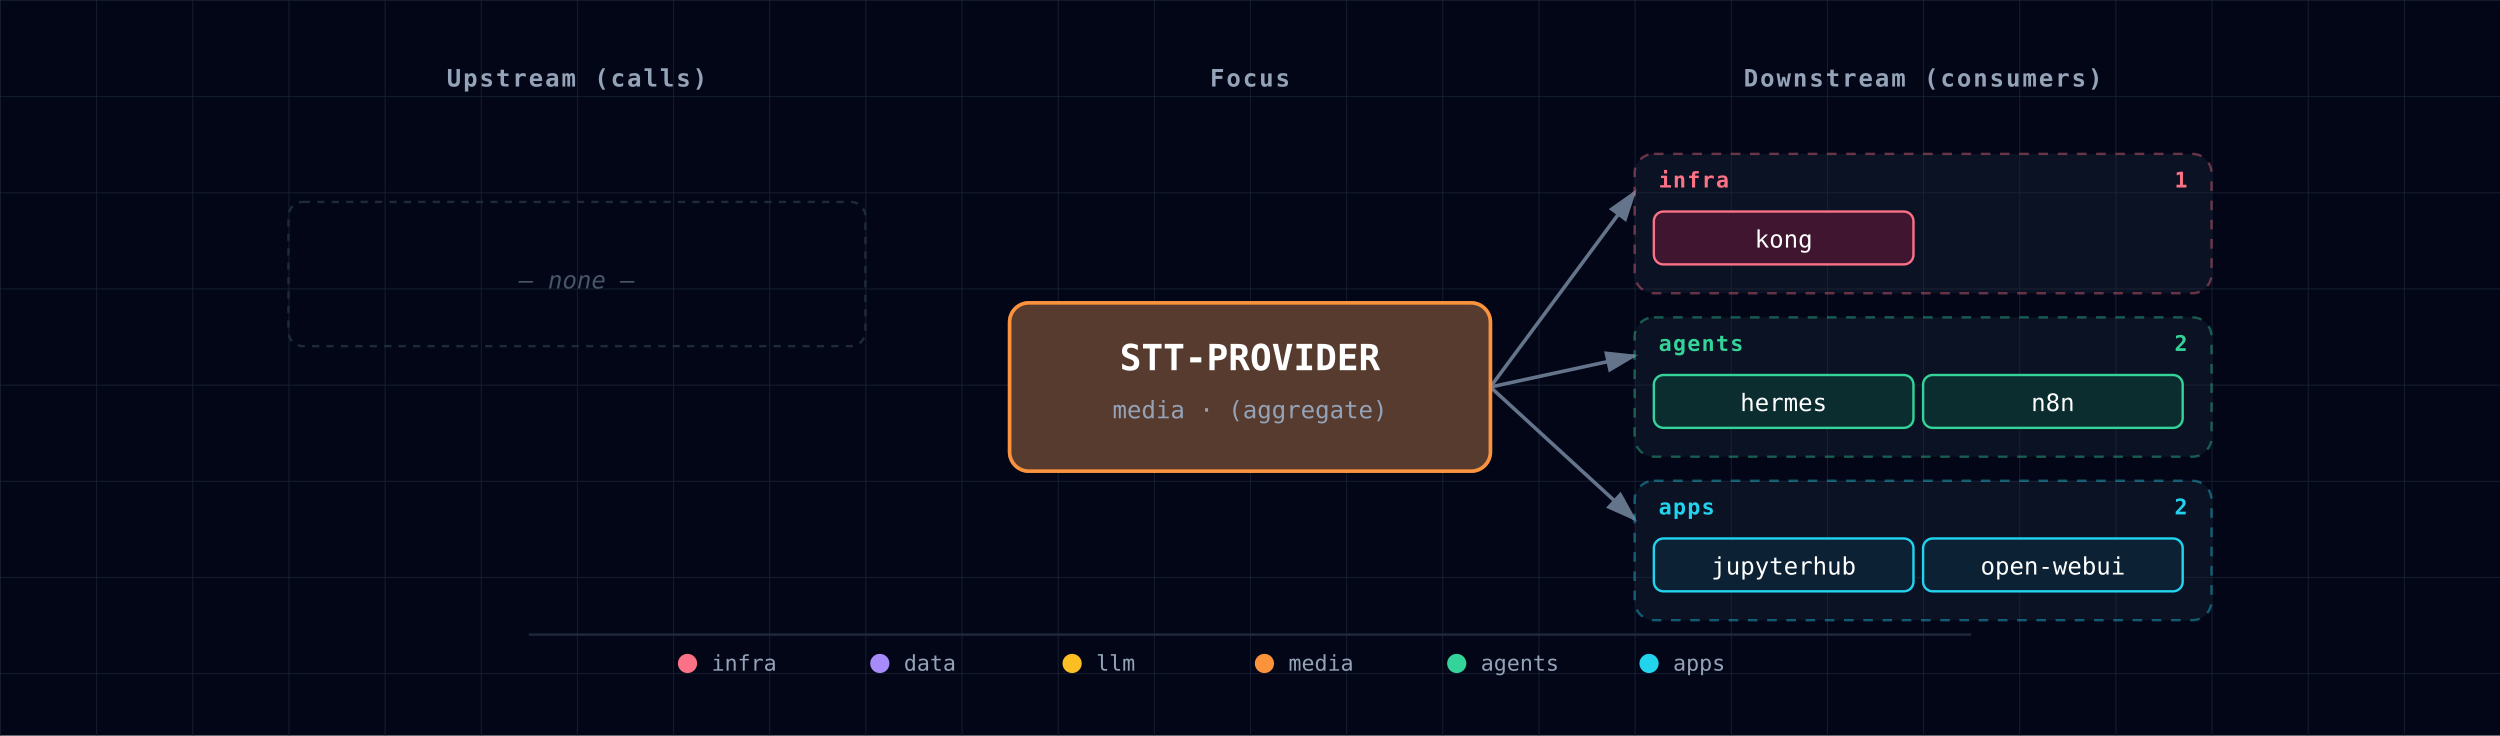
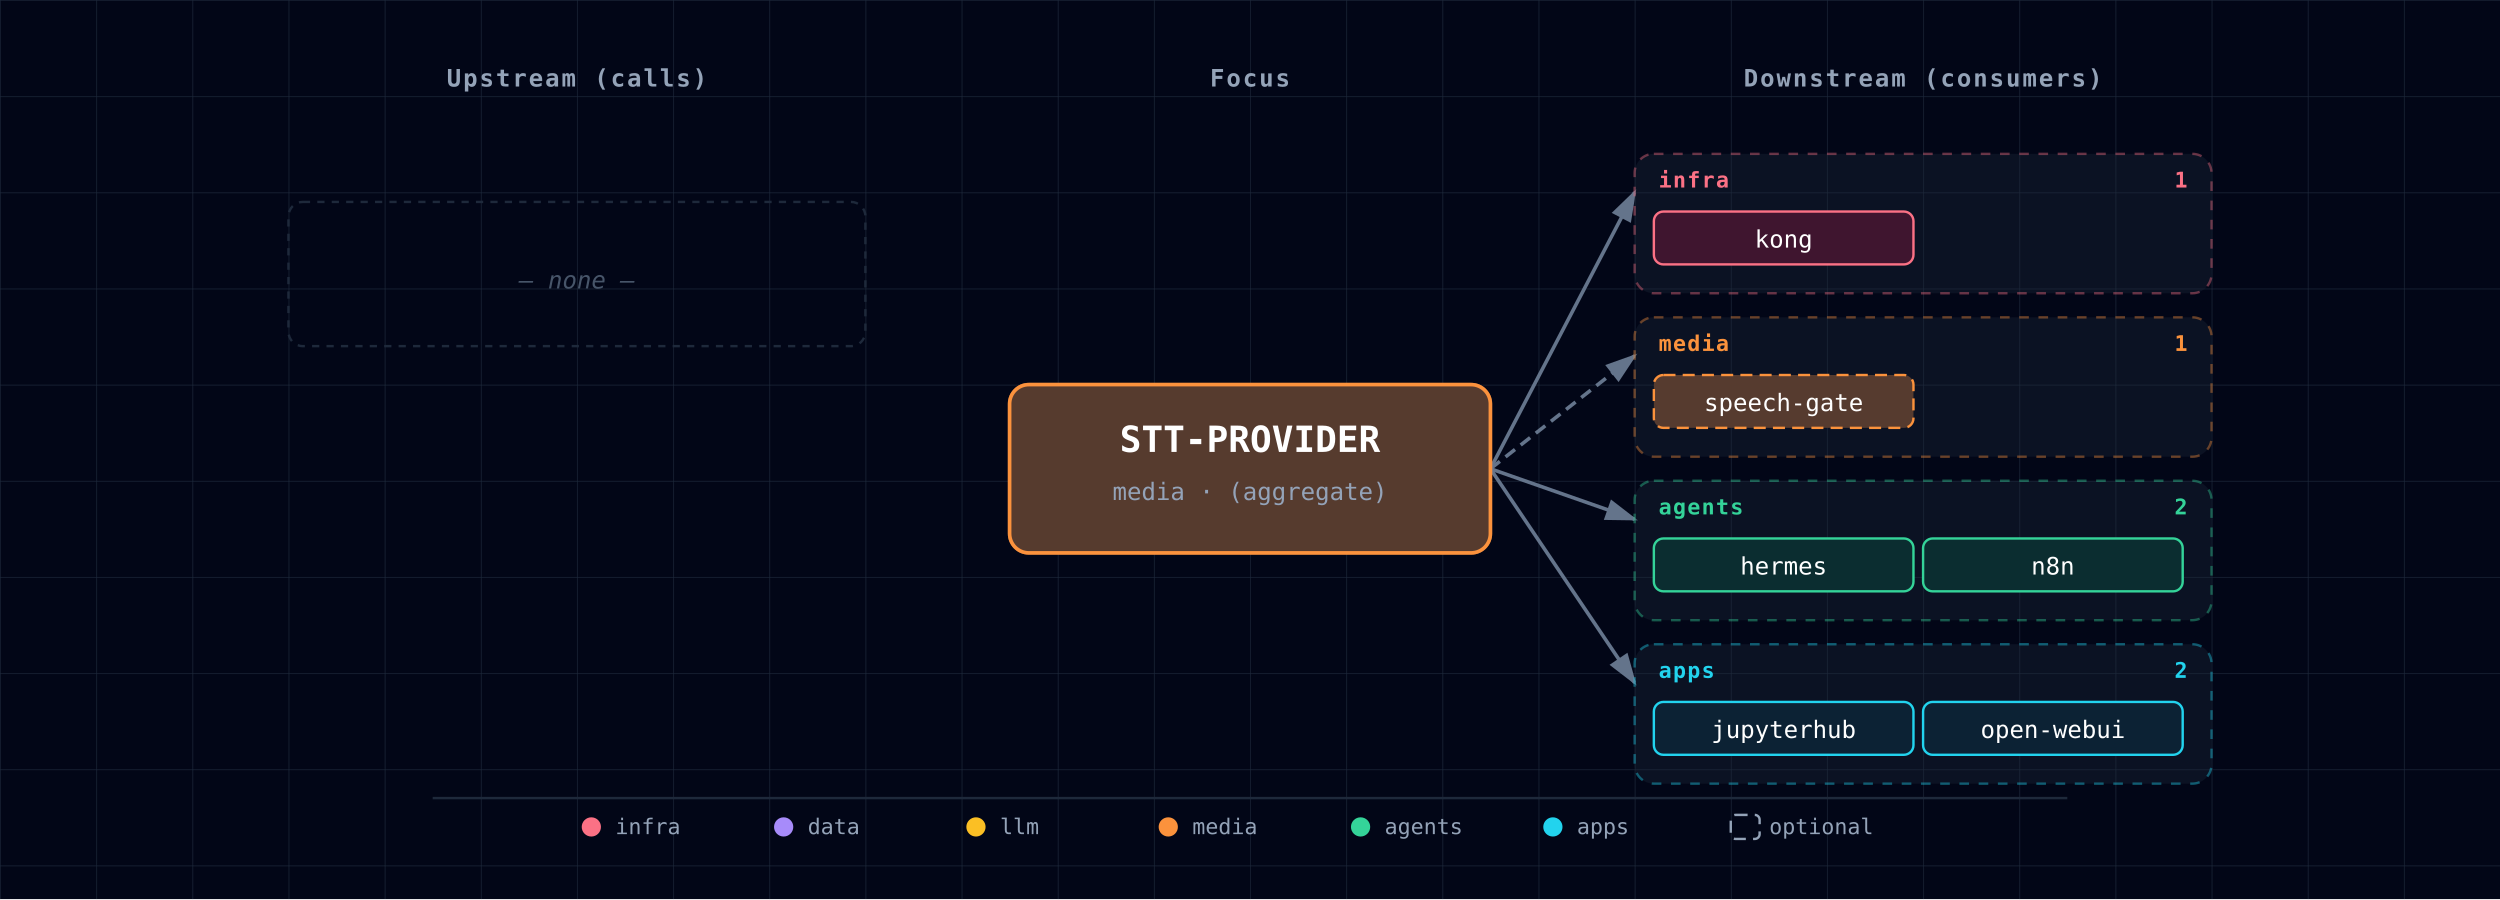
- <svg xmlns="http://www.w3.org/2000/svg" viewBox="0 0 1040 306" font-family="'JetBrains Mono', 'Fira Code', Menlo, Consolas, monospace">
+ <svg xmlns="http://www.w3.org/2000/svg" viewBox="0 0 1040 374" font-family="'JetBrains Mono', 'Fira Code', Menlo, Consolas, monospace">
  <defs>
    <pattern id="grid" width="40" height="40" patternUnits="userSpaceOnUse">
      <path d="M 40 0 L 0 0 0 40" fill="none" stroke="#1e293b" stroke-width="0.5" />
    </pattern>
    <marker id="arrowhead" markerWidth="9" markerHeight="6" refX="8" refY="3" orient="auto">
      <polygon points="0 0, 9 3, 0 6" fill="#64748b" />
    </marker>
    <filter id="focus-glow" x="-50%" y="-50%" width="200%" height="200%">
      <feGaussianBlur in="SourceAlpha" stdDeviation="6" />
      <feFlood flood-color="#fb923c" flood-opacity="0.6" />
      <feComposite in2="SourceAlpha" operator="in" />
      <feMerge>
        <feMergeNode />
        <feMergeNode in="SourceGraphic" />
      </feMerge>
    </filter>
  </defs>
-   <rect width="1040" height="306" fill="#020617" />
-   <rect width="1040" height="306" fill="url(#grid)" />
+   <rect width="1040" height="374" fill="#020617" />
+   <rect width="1040" height="374" fill="url(#grid)" />
  <text x="240" y="36" fill="#94a3b8" font-size="10" font-weight="600" text-anchor="middle" letter-spacing="0.08em">Upstream (calls)</text>
  <text x="520" y="36" fill="#94a3b8" font-size="10" font-weight="600" text-anchor="middle" letter-spacing="0.08em">Focus</text>
  <text x="800" y="36" fill="#94a3b8" font-size="10" font-weight="600" text-anchor="middle" letter-spacing="0.08em">Downstream (consumers)</text>
-   <line x1="620" y1="161" x2="680" y2="80" stroke="#64748b" stroke-width="1.5" marker-end="url(#arrowhead)" />
-   <line x1="620" y1="161" x2="680" y2="148" stroke="#64748b" stroke-width="1.5" marker-end="url(#arrowhead)" />
-   <line x1="620" y1="161" x2="680" y2="216" stroke="#64748b" stroke-width="1.5" marker-end="url(#arrowhead)" />
+   <line x1="620" y1="195" x2="680" y2="80" stroke="#64748b" stroke-width="1.5" marker-end="url(#arrowhead)" />
+   <line x1="620" y1="195" x2="680" y2="148" stroke="#64748b" stroke-width="1.5" stroke-dasharray="5,3" marker-end="url(#arrowhead)" />
+   <line x1="620" y1="195" x2="680" y2="216" stroke="#64748b" stroke-width="1.5" marker-end="url(#arrowhead)" />
+   <line x1="620" y1="195" x2="680" y2="284" stroke="#64748b" stroke-width="1.5" marker-end="url(#arrowhead)" />
  <g>
    <rect x="120" y="84" width="240" height="60" rx="6" fill="none" stroke="#1e293b" stroke-width="1" stroke-dasharray="3,3" />
    <text x="240" y="120" fill="#475569" font-size="10" font-style="italic" text-anchor="middle">— none —</text>
  </g>
  <g>
    <g class="cluster">
      <rect x="680" y="64" width="240" height="58" rx="8" fill="rgba(30,41,59,0.35)" stroke="#fb7185" stroke-width="1" stroke-dasharray="4,4" stroke-opacity="0.4" />
      <text x="690" y="78" fill="#fb7185" font-size="9" font-weight="700" text-anchor="start" style="letter-spacing:0.06em;text-transform:uppercase;">infra</text>
      <text x="910" y="78" fill="#fb7185" font-size="9" font-weight="600" text-anchor="end">1</text>
    </g>
    <g>
      <rect x="688" y="88" width="108" height="22" rx="4" fill="#0f172a" />
      <rect x="688" y="88" width="108" height="22" rx="4" fill="rgba(136, 19, 55, 0.4)" stroke="#fb7185" stroke-width="1" />
      <text x="742" y="103" fill="white" font-size="10" text-anchor="middle">kong</text>
    </g>
    <g class="cluster">
-       <rect x="680" y="132" width="240" height="58" rx="8" fill="rgba(30,41,59,0.35)" stroke="#34d399" stroke-width="1" stroke-dasharray="4,4" stroke-opacity="0.4" />
-       <text x="690" y="146" fill="#34d399" font-size="9" font-weight="700" text-anchor="start" style="letter-spacing:0.06em;text-transform:uppercase;">agents</text>
-       <text x="910" y="146" fill="#34d399" font-size="9" font-weight="600" text-anchor="end">2</text>
+       <rect x="680" y="132" width="240" height="58" rx="8" fill="rgba(30,41,59,0.35)" stroke="#fb923c" stroke-width="1" stroke-dasharray="4,4" stroke-opacity="0.4" />
+       <text x="690" y="146" fill="#fb923c" font-size="9" font-weight="700" text-anchor="start" style="letter-spacing:0.06em;text-transform:uppercase;">media</text>
+       <text x="910" y="146" fill="#fb923c" font-size="9" font-weight="600" text-anchor="end">1</text>
    </g>
    <g>
      <rect x="688" y="156" width="108" height="22" rx="4" fill="#0f172a" />
-       <rect x="688" y="156" width="108" height="22" rx="4" fill="rgba(6, 78, 59, 0.4)" stroke="#34d399" stroke-width="1" />
-       <text x="742" y="171" fill="white" font-size="10" text-anchor="middle">hermes</text>
-     </g>
-     <g>
-       <rect x="800" y="156" width="108" height="22" rx="4" fill="#0f172a" />
-       <rect x="800" y="156" width="108" height="22" rx="4" fill="rgba(6, 78, 59, 0.4)" stroke="#34d399" stroke-width="1" />
-       <text x="854" y="171" fill="white" font-size="10" text-anchor="middle">n8n</text>
+       <rect x="688" y="156" width="108" height="22" rx="4" fill="rgba(251, 146, 60, 0.3)" stroke="#fb923c" stroke-width="1" stroke-dasharray="5,3" />
+       <text x="742" y="171" fill="white" font-size="10" text-anchor="middle">speech-gate</text>
    </g>
    <g class="cluster">
-       <rect x="680" y="200" width="240" height="58" rx="8" fill="rgba(30,41,59,0.35)" stroke="#22d3ee" stroke-width="1" stroke-dasharray="4,4" stroke-opacity="0.4" />
-       <text x="690" y="214" fill="#22d3ee" font-size="9" font-weight="700" text-anchor="start" style="letter-spacing:0.06em;text-transform:uppercase;">apps</text>
-       <text x="910" y="214" fill="#22d3ee" font-size="9" font-weight="600" text-anchor="end">2</text>
+       <rect x="680" y="200" width="240" height="58" rx="8" fill="rgba(30,41,59,0.35)" stroke="#34d399" stroke-width="1" stroke-dasharray="4,4" stroke-opacity="0.4" />
+       <text x="690" y="214" fill="#34d399" font-size="9" font-weight="700" text-anchor="start" style="letter-spacing:0.06em;text-transform:uppercase;">agents</text>
+       <text x="910" y="214" fill="#34d399" font-size="9" font-weight="600" text-anchor="end">2</text>
    </g>
    <g>
      <rect x="688" y="224" width="108" height="22" rx="4" fill="#0f172a" />
-       <rect x="688" y="224" width="108" height="22" rx="4" fill="rgba(8, 51, 68, 0.4)" stroke="#22d3ee" stroke-width="1" />
-       <text x="742" y="239" fill="white" font-size="10" text-anchor="middle">jupyterhub</text>
+       <rect x="688" y="224" width="108" height="22" rx="4" fill="rgba(6, 78, 59, 0.4)" stroke="#34d399" stroke-width="1" />
+       <text x="742" y="239" fill="white" font-size="10" text-anchor="middle">hermes</text>
    </g>
    <g>
      <rect x="800" y="224" width="108" height="22" rx="4" fill="#0f172a" />
-       <rect x="800" y="224" width="108" height="22" rx="4" fill="rgba(8, 51, 68, 0.4)" stroke="#22d3ee" stroke-width="1" />
-       <text x="854" y="239" fill="white" font-size="10" text-anchor="middle">open-webui</text>
+       <rect x="800" y="224" width="108" height="22" rx="4" fill="rgba(6, 78, 59, 0.4)" stroke="#34d399" stroke-width="1" />
+       <text x="854" y="239" fill="white" font-size="10" text-anchor="middle">n8n</text>
+     </g>
+     <g class="cluster">
+       <rect x="680" y="268" width="240" height="58" rx="8" fill="rgba(30,41,59,0.35)" stroke="#22d3ee" stroke-width="1" stroke-dasharray="4,4" stroke-opacity="0.4" />
+       <text x="690" y="282" fill="#22d3ee" font-size="9" font-weight="700" text-anchor="start" style="letter-spacing:0.06em;text-transform:uppercase;">apps</text>
+       <text x="910" y="282" fill="#22d3ee" font-size="9" font-weight="600" text-anchor="end">2</text>
+     </g>
+     <g>
+       <rect x="688" y="292" width="108" height="22" rx="4" fill="#0f172a" />
+       <rect x="688" y="292" width="108" height="22" rx="4" fill="rgba(8, 51, 68, 0.4)" stroke="#22d3ee" stroke-width="1" />
+       <text x="742" y="307" fill="white" font-size="10" text-anchor="middle">jupyterhub</text>
+     </g>
+     <g>
+       <rect x="800" y="292" width="108" height="22" rx="4" fill="#0f172a" />
+       <rect x="800" y="292" width="108" height="22" rx="4" fill="rgba(8, 51, 68, 0.4)" stroke="#22d3ee" stroke-width="1" />
+       <text x="854" y="307" fill="white" font-size="10" text-anchor="middle">open-webui</text>
    </g>
  </g>
  <g class="focus" filter="url(#focus-glow)">
-     <rect x="420" y="126" width="200" height="70" rx="8" fill="#0f172a" />
-     <rect x="420" y="126" width="200" height="70" rx="8" fill="rgba(251, 146, 60, 0.3)" stroke="#fb923c" stroke-width="1.5" />
-     <text x="520" y="154" fill="white" font-size="15" font-weight="700" text-anchor="middle">STT-PROVIDER</text>
-     <text x="520" y="174" fill="#94a3b8" font-size="10" text-anchor="middle">media · (aggregate)</text>
+     <rect x="420" y="160" width="200" height="70" rx="8" fill="#0f172a" />
+     <rect x="420" y="160" width="200" height="70" rx="8" fill="rgba(251, 146, 60, 0.3)" stroke="#fb923c" stroke-width="1.5" />
+     <text x="520" y="188" fill="white" font-size="15" font-weight="700" text-anchor="middle">STT-PROVIDER</text>
+     <text x="520" y="208" fill="#94a3b8" font-size="10" text-anchor="middle">media · (aggregate)</text>
  </g>
  <g class="legend">
-     <line x1="220" y1="264" x2="820" y2="264" stroke="#1e293b" stroke-width="1" />
-     <circle cx="286" cy="276" r="4" fill="#fb7185" />
-     <text x="296" y="279" fill="#94a3b8" font-size="9" font-weight="400" text-anchor="start">infra</text>
-     <circle cx="366" cy="276" r="4" fill="#a78bfa" />
-     <text x="376" y="279" fill="#94a3b8" font-size="9" font-weight="400" text-anchor="start">data</text>
-     <circle cx="446" cy="276" r="4" fill="#fbbf24" />
-     <text x="456" y="279" fill="#94a3b8" font-size="9" font-weight="400" text-anchor="start">llm</text>
-     <circle cx="526" cy="276" r="4" fill="#fb923c" />
-     <text x="536" y="279" fill="#94a3b8" font-size="9" font-weight="400" text-anchor="start">media</text>
-     <circle cx="606" cy="276" r="4" fill="#34d399" />
-     <text x="616" y="279" fill="#94a3b8" font-size="9" font-weight="400" text-anchor="start">agents</text>
-     <circle cx="686" cy="276" r="4" fill="#22d3ee" />
-     <text x="696" y="279" fill="#94a3b8" font-size="9" font-weight="400" text-anchor="start">apps</text>
+     <line x1="180" y1="332" x2="860" y2="332" stroke="#1e293b" stroke-width="1" />
+     <circle cx="246" cy="344" r="4" fill="#fb7185" />
+     <text x="256" y="347" fill="#94a3b8" font-size="9" font-weight="400" text-anchor="start">infra</text>
+     <circle cx="326" cy="344" r="4" fill="#a78bfa" />
+     <text x="336" y="347" fill="#94a3b8" font-size="9" font-weight="400" text-anchor="start">data</text>
+     <circle cx="406" cy="344" r="4" fill="#fbbf24" />
+     <text x="416" y="347" fill="#94a3b8" font-size="9" font-weight="400" text-anchor="start">llm</text>
+     <circle cx="486" cy="344" r="4" fill="#fb923c" />
+     <text x="496" y="347" fill="#94a3b8" font-size="9" font-weight="400" text-anchor="start">media</text>
+     <circle cx="566" cy="344" r="4" fill="#34d399" />
+     <text x="576" y="347" fill="#94a3b8" font-size="9" font-weight="400" text-anchor="start">agents</text>
+     <circle cx="646" cy="344" r="4" fill="#22d3ee" />
+     <text x="656" y="347" fill="#94a3b8" font-size="9" font-weight="400" text-anchor="start">apps</text>
+     <rect x="720" y="339" width="12" height="10" rx="2" fill="none" stroke="#94a3b8" stroke-width="1" stroke-dasharray="5,3" />
+     <text x="736" y="347" fill="#94a3b8" font-size="9" font-weight="400" text-anchor="start">optional</text>
  </g>
</svg>
